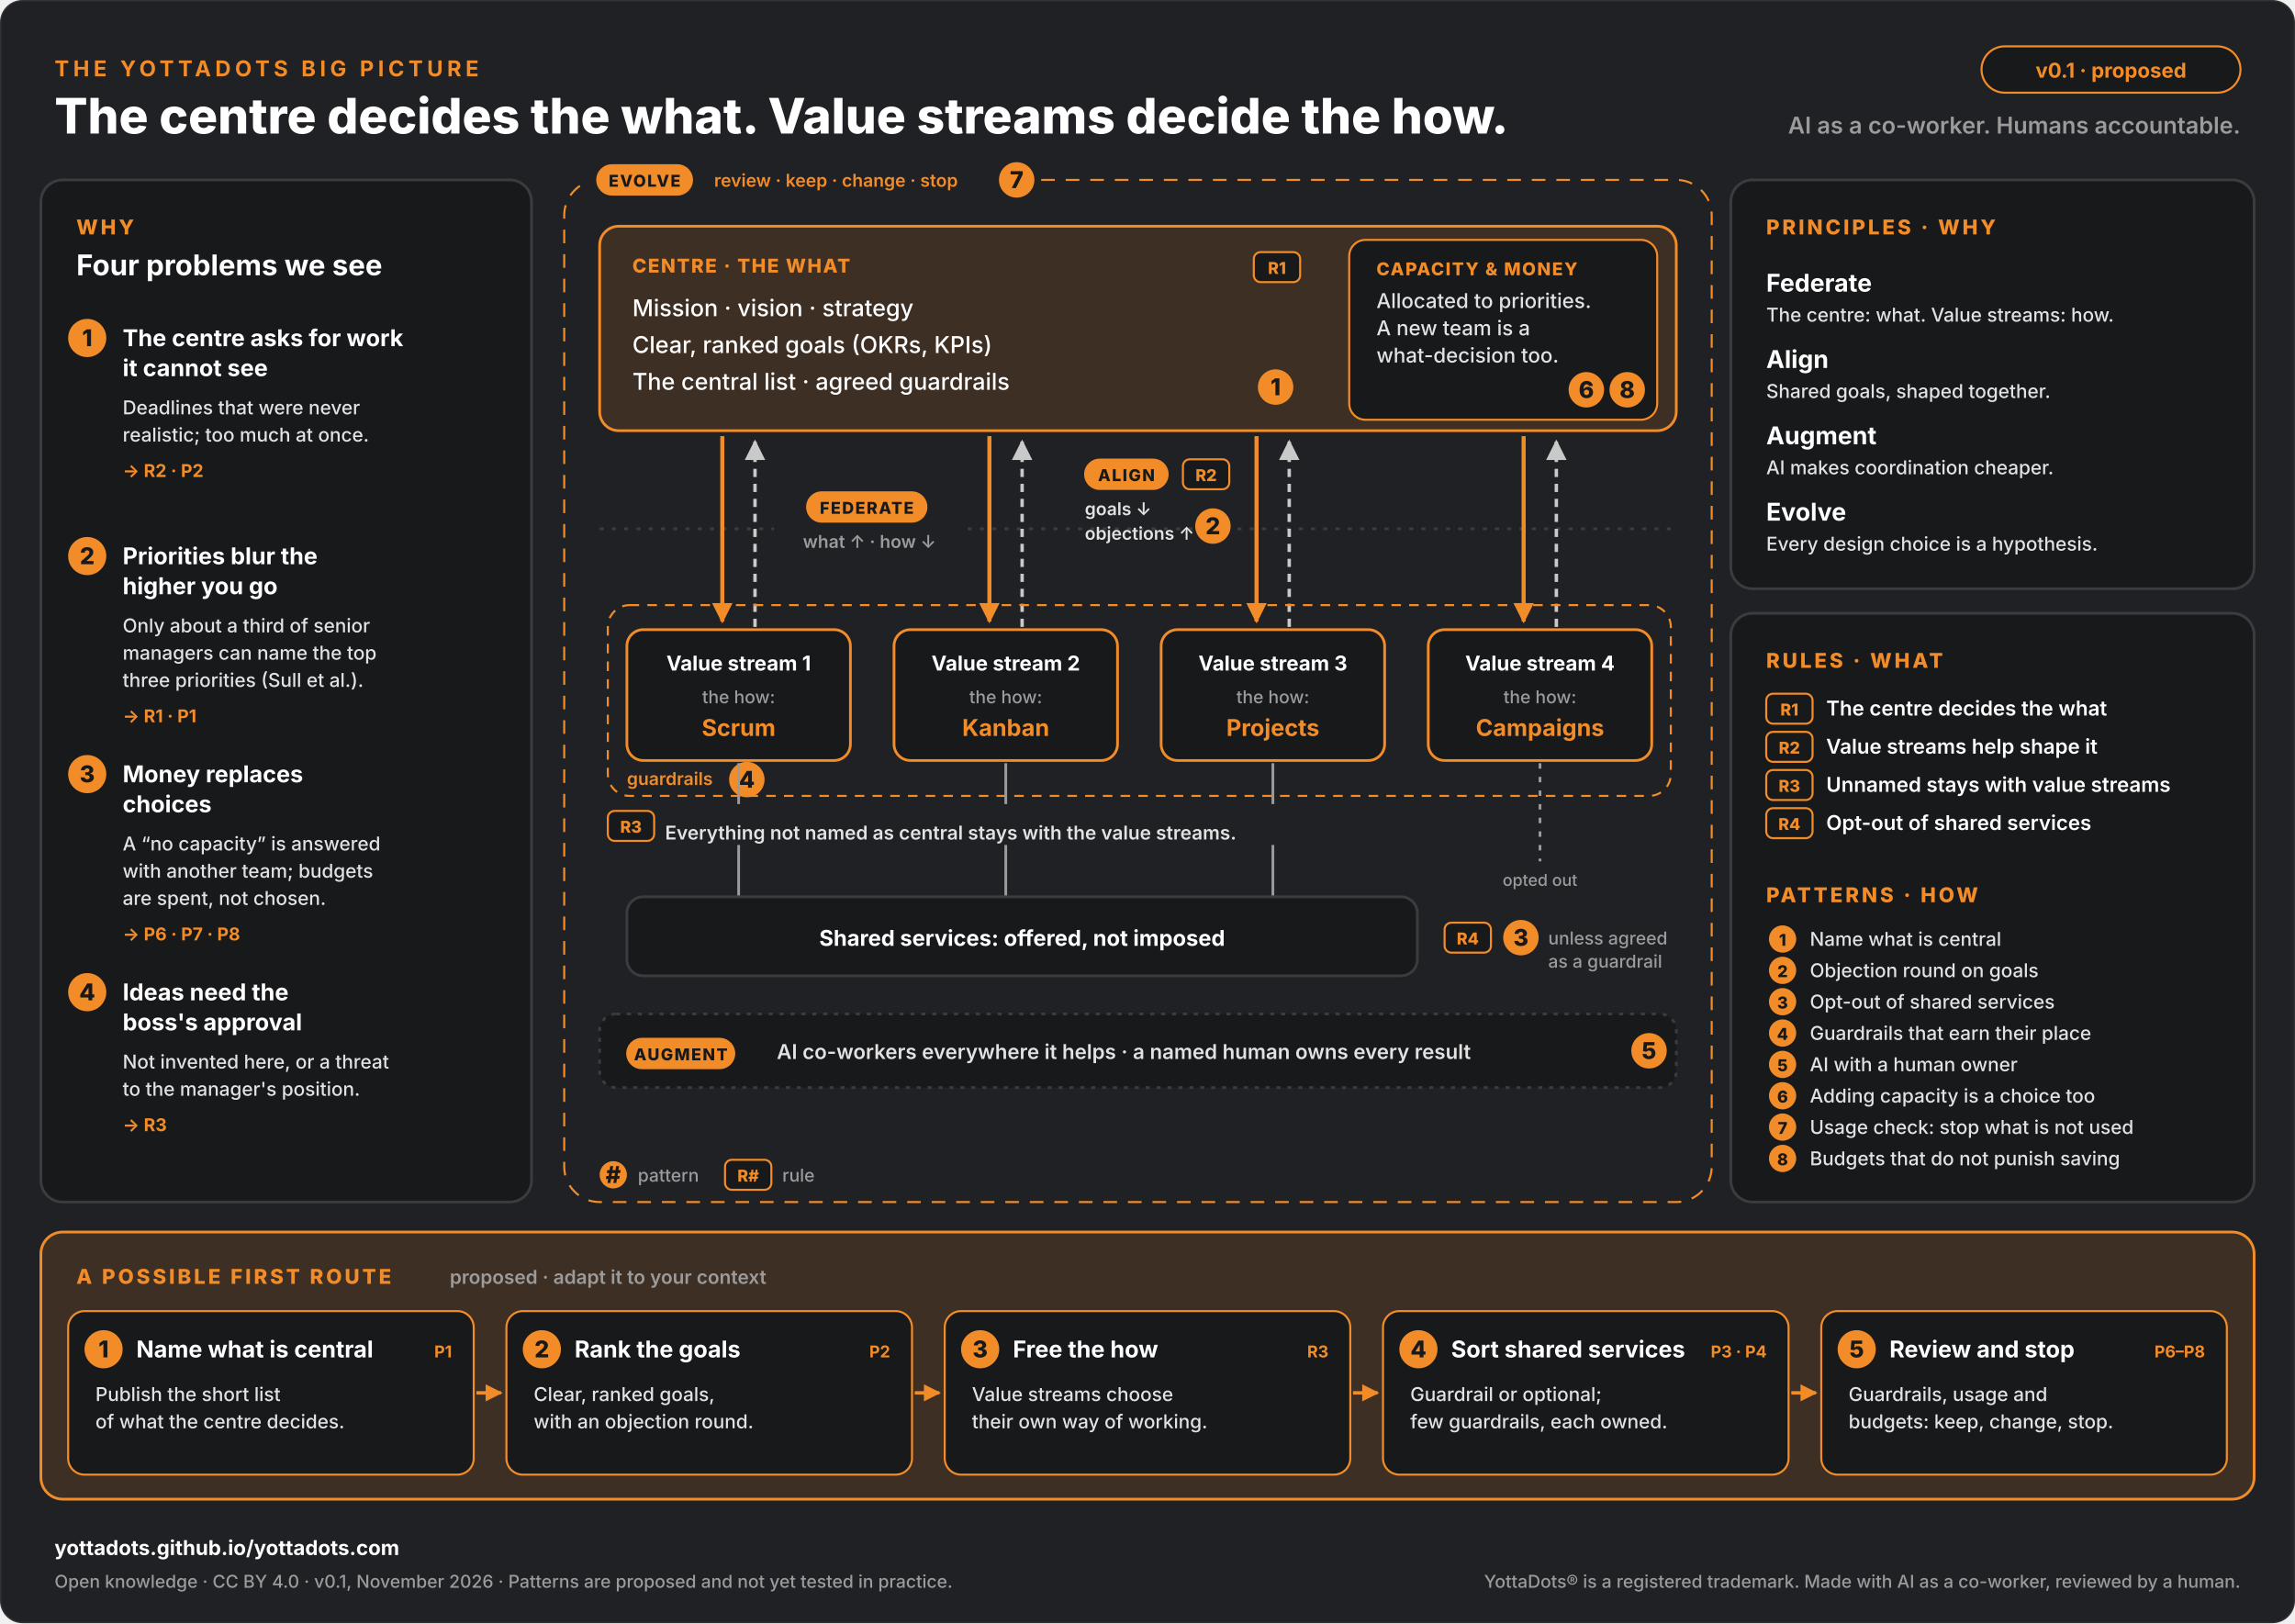
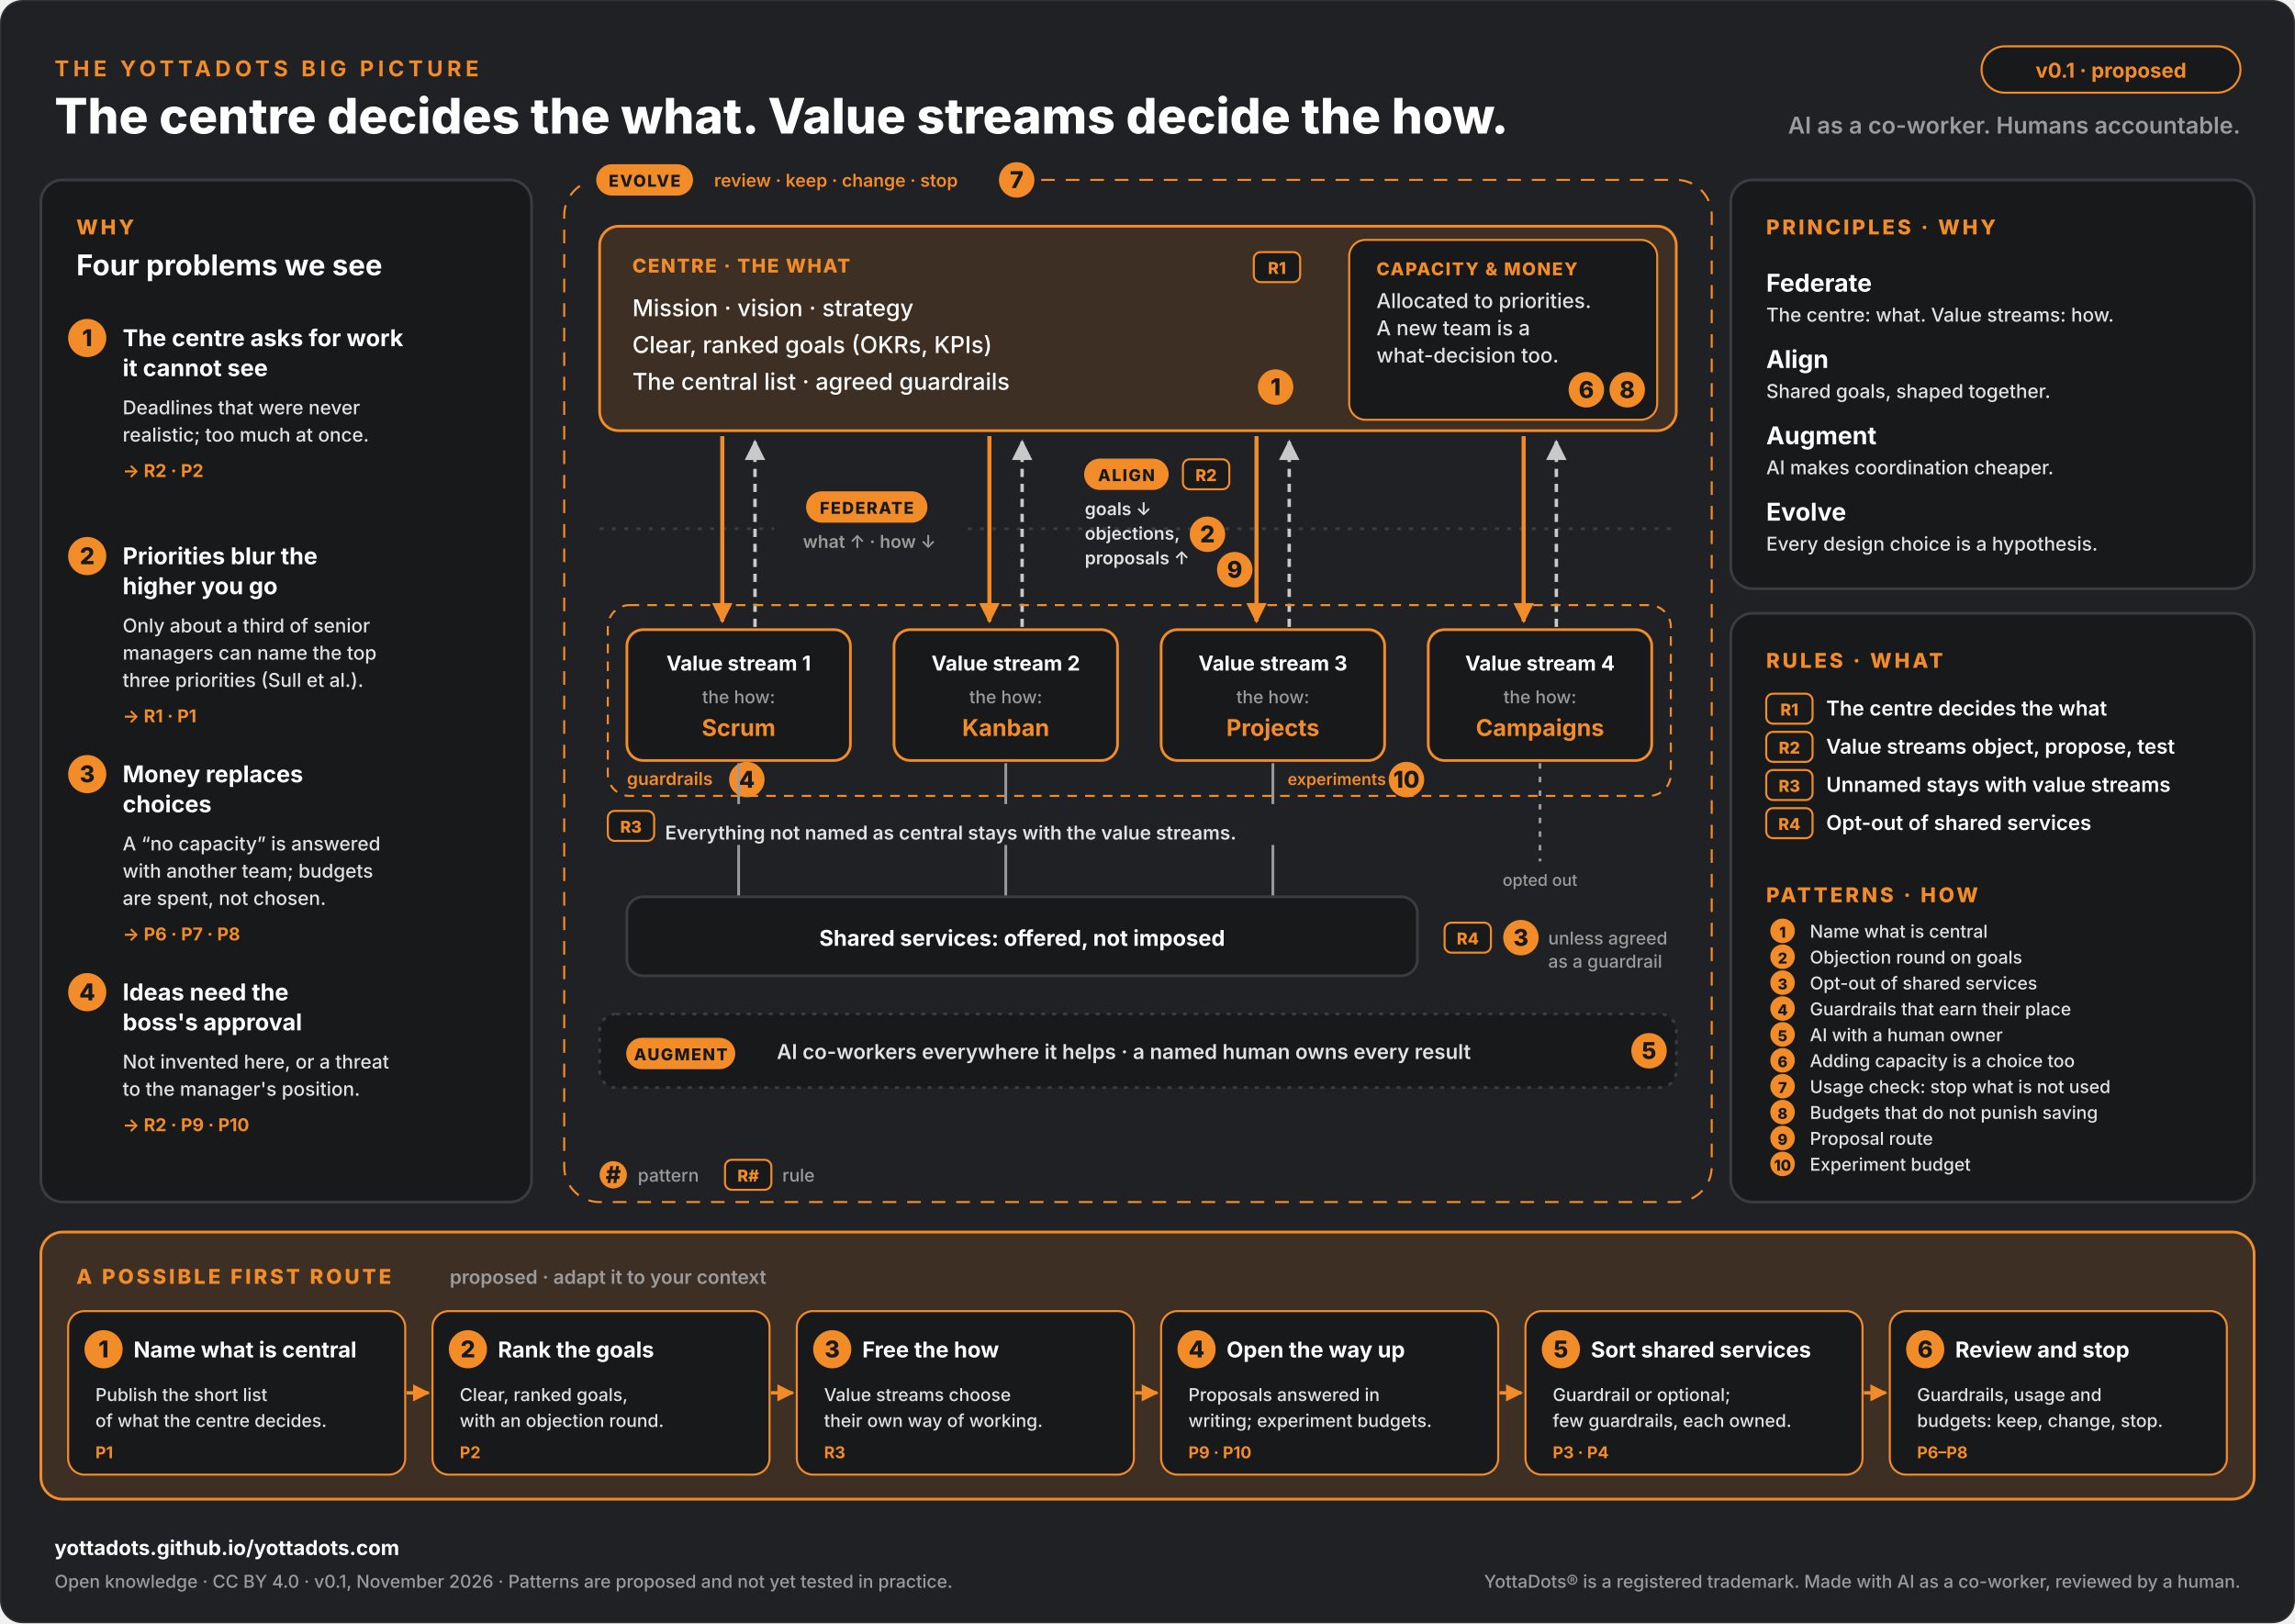
<svg xmlns="http://www.w3.org/2000/svg" viewBox="0 0 1684 1191" width="1684" height="1191" role="img" aria-labelledby="t d" font-family="Inter, ui-sans-serif, system-ui, -apple-system, 'Segoe UI', sans-serif">
  <defs>
    <marker id="arr" viewBox="0 0 10 10" refX="9" refY="5" markerWidth="6" markerHeight="6" orient="auto">
      <path d="M0,0 L10,5 L0,10 z" fill="#c9c9c9" />
    </marker>
    <marker id="arrO" viewBox="0 0 10 10" refX="9" refY="5" markerWidth="5" markerHeight="5" orient="auto">
      <path d="M0,0 L10,5 L0,10 z" fill="#f28c28" />
    </marker>
  </defs>
  <rect x="0.5" y="0.5" width="1683" height="1190" rx="16" fill="#202124" stroke="#303236" />
  <text x="40" y="56" font-size="16" fill="#f28c28" font-weight="700" text-anchor="start" letter-spacing="3">THE YOTTADOTS BIG PICTURE</text>
  <text x="40" y="98" font-size="36" fill="#ffffff" font-weight="800" text-anchor="start">The centre decides the what. Value streams decide the how.</text>
  <rect x="1454" y="34" width="190" height="34" rx="17" fill="#18191b" stroke="#f28c28" stroke-width="1.5" />
  <text x="1549" y="57" font-size="15" fill="#f28c28" font-weight="700" text-anchor="middle">v0.1 · proposed</text>
  <text x="1644" y="98" font-size="17" fill="#9b9b9b" font-weight="600" text-anchor="end">AI as a co-worker. Humans accountable.</text>
  <rect x="30" y="132" width="360" height="750" rx="16" fill="#18191b" stroke="#3a3c40" stroke-width="2" />
  <text x="56" y="172" font-size="15" fill="#f28c28" font-weight="800" text-anchor="start" letter-spacing="2">WHY</text>
  <text x="56" y="202" font-size="21" fill="#ffffff" font-weight="700" text-anchor="start">Four problems we see</text>
  <circle cx="64" cy="248" r="14" fill="#f28c28" />
  <text x="64" y="254" font-size="17" fill="#18191b" font-weight="800" text-anchor="middle">1</text>
  <text x="90" y="254" font-size="17" fill="#ffffff" font-weight="700" text-anchor="start">The centre asks for work</text>
  <text x="90" y="276" font-size="17" fill="#ffffff" font-weight="700" text-anchor="start">it cannot see</text>
  <text x="90" y="304" font-size="14" fill="#e2e2e2" font-weight="500" text-anchor="start">Deadlines that were never</text>
  <text x="90" y="324" font-size="14" fill="#e2e2e2" font-weight="500" text-anchor="start">realistic; too much at once.</text>
  <text x="90" y="350" font-size="13" fill="#f28c28" font-weight="700" text-anchor="start">→ R2 · P2</text>
  <circle cx="64" cy="408" r="14" fill="#f28c28" />
  <text x="64" y="414" font-size="17" fill="#18191b" font-weight="800" text-anchor="middle">2</text>
  <text x="90" y="414" font-size="17" fill="#ffffff" font-weight="700" text-anchor="start">Priorities blur the</text>
  <text x="90" y="436" font-size="17" fill="#ffffff" font-weight="700" text-anchor="start">higher you go</text>
  <text x="90" y="464" font-size="14" fill="#e2e2e2" font-weight="500" text-anchor="start">Only about a third of senior</text>
  <text x="90" y="484" font-size="14" fill="#e2e2e2" font-weight="500" text-anchor="start">managers can name the top</text>
  <text x="90" y="504" font-size="14" fill="#e2e2e2" font-weight="500" text-anchor="start">three priorities (Sull et al.).</text>
  <text x="90" y="530" font-size="13" fill="#f28c28" font-weight="700" text-anchor="start">→ R1 · P1</text>
  <circle cx="64" cy="568" r="14" fill="#f28c28" />
  <text x="64" y="574" font-size="17" fill="#18191b" font-weight="800" text-anchor="middle">3</text>
  <text x="90" y="574" font-size="17" fill="#ffffff" font-weight="700" text-anchor="start">Money replaces</text>
  <text x="90" y="596" font-size="17" fill="#ffffff" font-weight="700" text-anchor="start">choices</text>
  <text x="90" y="624" font-size="14" fill="#e2e2e2" font-weight="500" text-anchor="start">A “no capacity” is answered</text>
  <text x="90" y="644" font-size="14" fill="#e2e2e2" font-weight="500" text-anchor="start">with another team; budgets</text>
  <text x="90" y="664" font-size="14" fill="#e2e2e2" font-weight="500" text-anchor="start">are spent, not chosen.</text>
  <text x="90" y="690" font-size="13" fill="#f28c28" font-weight="700" text-anchor="start">→ P6 · P7 · P8</text>
  <circle cx="64" cy="728" r="14" fill="#f28c28" />
  <text x="64" y="734" font-size="17" fill="#18191b" font-weight="800" text-anchor="middle">4</text>
  <text x="90" y="734" font-size="17" fill="#ffffff" font-weight="700" text-anchor="start">Ideas need the</text>
  <text x="90" y="756" font-size="17" fill="#ffffff" font-weight="700" text-anchor="start">boss's approval</text>
  <text x="90" y="784" font-size="14" fill="#e2e2e2" font-weight="500" text-anchor="start">Not invented here, or a threat</text>
  <text x="90" y="804" font-size="14" fill="#e2e2e2" font-weight="500" text-anchor="start">to the manager's position.</text>
-   <text x="90" y="830" font-size="13" fill="#f28c28" font-weight="700" text-anchor="start">→ R3</text>
+   <text x="90" y="830" font-size="13" fill="#f28c28" font-weight="700" text-anchor="start">→ R2 · P9 · P10</text>
  <rect x="414" y="132" width="842" height="750" rx="26" fill="none" stroke="#f28c28" stroke-width="1.5" stroke-dasharray="10 8" />
  <rect x="432" y="118" width="330" height="28" rx="6" fill="#202124" stroke="#202124" stroke-width="0" />
  <rect x="438" y="121" width="70" height="22" rx="11" fill="#f28c28" stroke="#f28c28" stroke-width="1" />
  <text x="473.0" y="137" font-size="12" fill="#18191b" font-weight="800" text-anchor="middle" letter-spacing="1">EVOLVE</text>
  <text x="524" y="137" font-size="13" fill="#f28c28" font-weight="600" text-anchor="start">review · keep · change · stop</text>
  <circle cx="746" cy="132" r="13" fill="#f28c28" />
  <text x="746" y="138" font-size="17" fill="#18191b" font-weight="800" text-anchor="middle">7</text>
  <rect x="440" y="166" width="790" height="150" rx="14" fill="rgba(242,140,40,0.14)" stroke="#f28c28" stroke-width="2" />
  <text x="464" y="200" font-size="14" fill="#f28c28" font-weight="800" text-anchor="start" letter-spacing="1">CENTRE · THE WHAT</text>
  <text x="464" y="232" font-size="17" fill="#ffffff" font-weight="500" text-anchor="start">Mission · vision · strategy</text>
  <text x="464" y="259" font-size="17" fill="#ffffff" font-weight="500" text-anchor="start">Clear, ranked goals (OKRs, KPIs)</text>
  <text x="464" y="286" font-size="17" fill="#ffffff" font-weight="500" text-anchor="start">The central list · agreed guardrails</text>
  <rect x="920" y="185" width="34" height="22" rx="5" fill="#18191b" stroke="#f28c28" stroke-width="1.5" />
  <text x="937" y="201" font-size="12" fill="#f28c28" font-weight="800" text-anchor="middle">R1</text>
  <circle cx="936" cy="284" r="13" fill="#f28c28" />
  <text x="936" y="290" font-size="17" fill="#18191b" font-weight="800" text-anchor="middle">1</text>
  <rect x="990" y="176" width="226" height="132" rx="12" fill="#18191b" stroke="#f28c28" stroke-width="1.5" />
  <text x="1010" y="202" font-size="13" fill="#f28c28" font-weight="800" text-anchor="start" letter-spacing="1">CAPACITY &amp; MONEY</text>
  <text x="1010" y="226" font-size="15" fill="#e2e2e2" font-weight="500" text-anchor="start">Allocated to priorities.</text>
  <text x="1010" y="246" font-size="15" fill="#e2e2e2" font-weight="500" text-anchor="start">A new team is a</text>
  <text x="1010" y="266" font-size="15" fill="#e2e2e2" font-weight="500" text-anchor="start">what-decision too.</text>
  <circle cx="1164" cy="286" r="13" fill="#f28c28" />
  <text x="1164" y="292" font-size="17" fill="#18191b" font-weight="800" text-anchor="middle">6</text>
  <circle cx="1194" cy="286" r="13" fill="#f28c28" />
  <text x="1194" y="292" font-size="17" fill="#18191b" font-weight="800" text-anchor="middle">8</text>
  <line x1="440" y1="388" x2="1230" y2="388" stroke="#3a3c40" stroke-width="2" stroke-dasharray="3 6" />
  <rect x="568" y="358" width="140" height="64" rx="6" fill="#202124" stroke="#202124" stroke-width="0" />
  <rect x="592" y="361" width="88" height="22" rx="11" fill="#f28c28" stroke="#f28c28" stroke-width="1" />
  <text x="636.0" y="377" font-size="12" fill="#18191b" font-weight="800" text-anchor="middle" letter-spacing="1">FEDERATE</text>
  <text x="638" y="402" font-size="13" fill="#9b9b9b" font-weight="600" text-anchor="middle">what ↑ · how ↓</text>
  <line x1="530" y1="320" x2="530" y2="456" stroke="#f28c28" stroke-width="3" marker-end="url(#arrO)" />
  <line x1="554" y1="460" x2="554" y2="324" stroke="#c9c9c9" stroke-width="2.5" marker-end="url(#arr)" stroke-dasharray="6 5" />
  <line x1="726" y1="320" x2="726" y2="456" stroke="#f28c28" stroke-width="3" marker-end="url(#arrO)" />
  <line x1="750" y1="460" x2="750" y2="324" stroke="#c9c9c9" stroke-width="2.5" marker-end="url(#arr)" stroke-dasharray="6 5" />
  <line x1="922" y1="320" x2="922" y2="456" stroke="#f28c28" stroke-width="3" marker-end="url(#arrO)" />
  <line x1="946" y1="460" x2="946" y2="324" stroke="#c9c9c9" stroke-width="2.5" marker-end="url(#arr)" stroke-dasharray="6 5" />
  <line x1="1118" y1="320" x2="1118" y2="456" stroke="#f28c28" stroke-width="3" marker-end="url(#arrO)" />
  <line x1="1142" y1="460" x2="1142" y2="324" stroke="#c9c9c9" stroke-width="2.5" marker-end="url(#arr)" stroke-dasharray="6 5" />
  <rect x="796" y="337" width="61" height="22" rx="11" fill="#f28c28" stroke="#f28c28" stroke-width="1" />
  <text x="826.5" y="353" font-size="12" fill="#18191b" font-weight="800" text-anchor="middle" letter-spacing="1">ALIGN</text>
  <text x="796" y="378" font-size="13" fill="#e2e2e2" font-weight="600" text-anchor="start">goals ↓</text>
-   <text x="796" y="396" font-size="13" fill="#e2e2e2" font-weight="600" text-anchor="start">objections ↑</text>
+   <text x="796" y="396" font-size="13" fill="#e2e2e2" font-weight="600" text-anchor="start">objections,</text>
+   <text x="796" y="414" font-size="13" fill="#e2e2e2" font-weight="600" text-anchor="start">proposals ↑</text>
  <rect x="868" y="337" width="34" height="22" rx="5" fill="#18191b" stroke="#f28c28" stroke-width="1.5" />
  <text x="885" y="353" font-size="12" fill="#f28c28" font-weight="800" text-anchor="middle">R2</text>
-   <circle cx="890" cy="386" r="13" fill="#f28c28" />
-   <text x="890" y="392" font-size="17" fill="#18191b" font-weight="800" text-anchor="middle">2</text>
+   <circle cx="886" cy="392" r="13" fill="#f28c28" />
+   <text x="886" y="398" font-size="17" fill="#18191b" font-weight="800" text-anchor="middle">2</text>
+   <circle cx="906" cy="418" r="13" fill="#f28c28" />
+   <text x="906" y="424" font-size="17" fill="#18191b" font-weight="800" text-anchor="middle">9</text>
  <rect x="446" y="444" width="780" height="140" rx="16" fill="none" stroke="#f28c28" stroke-width="1.5" stroke-dasharray="7 6" />
  <text x="460" y="576" font-size="13" fill="#f28c28" font-weight="600" text-anchor="start">guardrails</text>
  <circle cx="548" cy="572" r="13" fill="#f28c28" />
  <text x="548" y="578" font-size="17" fill="#18191b" font-weight="800" text-anchor="middle">4</text>
  <rect x="460" y="462" width="164" height="96" rx="12" fill="#18191b" stroke="#f28c28" stroke-width="2" />
  <text x="542" y="492" font-size="15" fill="#ffffff" font-weight="700" text-anchor="middle">Value stream 1</text>
  <text x="542" y="516" font-size="13" fill="#9b9b9b" font-weight="500" text-anchor="middle">the how:</text>
  <text x="542" y="540" font-size="17" fill="#f28c28" font-weight="700" text-anchor="middle">Scrum</text>
  <rect x="656" y="462" width="164" height="96" rx="12" fill="#18191b" stroke="#f28c28" stroke-width="2" />
  <text x="738" y="492" font-size="15" fill="#ffffff" font-weight="700" text-anchor="middle">Value stream 2</text>
  <text x="738" y="516" font-size="13" fill="#9b9b9b" font-weight="500" text-anchor="middle">the how:</text>
  <text x="738" y="540" font-size="17" fill="#f28c28" font-weight="700" text-anchor="middle">Kanban</text>
  <rect x="852" y="462" width="164" height="96" rx="12" fill="#18191b" stroke="#f28c28" stroke-width="2" />
  <text x="934" y="492" font-size="15" fill="#ffffff" font-weight="700" text-anchor="middle">Value stream 3</text>
  <text x="934" y="516" font-size="13" fill="#9b9b9b" font-weight="500" text-anchor="middle">the how:</text>
  <text x="934" y="540" font-size="17" fill="#f28c28" font-weight="700" text-anchor="middle">Projects</text>
  <rect x="1048" y="462" width="164" height="96" rx="12" fill="#18191b" stroke="#f28c28" stroke-width="2" />
  <text x="1130" y="492" font-size="15" fill="#ffffff" font-weight="700" text-anchor="middle">Value stream 4</text>
  <text x="1130" y="516" font-size="13" fill="#9b9b9b" font-weight="500" text-anchor="middle">the how:</text>
  <text x="1130" y="540" font-size="17" fill="#f28c28" font-weight="700" text-anchor="middle">Campaigns</text>
  <line x1="542" y1="560" x2="542" y2="658" stroke="#9b9b9b" stroke-width="2" />
  <line x1="738" y1="560" x2="738" y2="658" stroke="#9b9b9b" stroke-width="2" />
  <line x1="934" y1="560" x2="934" y2="658" stroke="#9b9b9b" stroke-width="2" />
  <line x1="1130" y1="560" x2="1130" y2="632" stroke="#9b9b9b" stroke-width="2" stroke-dasharray="4 6" />
  <text x="1130" y="650" font-size="12" fill="#9b9b9b" font-weight="500" text-anchor="middle">opted out</text>
  <rect x="442" y="590" width="520" height="30" rx="6" fill="#202124" stroke="#202124" stroke-width="0" />
+   <circle cx="1032" cy="572" r="13" fill="#f28c28" />
+   <text x="1032" y="578" font-size="17" fill="#18191b" font-weight="800" text-anchor="middle">10</text>
+   <text x="1017" y="576" font-size="12" fill="#f28c28" font-weight="600" text-anchor="end">experiments</text>
  <rect x="446" y="595" width="34" height="22" rx="5" fill="#18191b" stroke="#f28c28" stroke-width="1.5" />
  <text x="463" y="611" font-size="12" fill="#f28c28" font-weight="800" text-anchor="middle">R3</text>
  <text x="488" y="616" font-size="14" fill="#e2e2e2" font-weight="600" text-anchor="start">Everything not named as central stays with the value streams.</text>
  <rect x="460" y="658" width="580" height="58" rx="12" fill="#18191b" stroke="#3a3c40" stroke-width="2" />
  <text x="750" y="694" font-size="16" fill="#ffffff" font-weight="700" text-anchor="middle">Shared services: offered, not imposed</text>
  <rect x="1060" y="677" width="34" height="22" rx="5" fill="#18191b" stroke="#f28c28" stroke-width="1.5" />
  <text x="1077" y="693" font-size="12" fill="#f28c28" font-weight="800" text-anchor="middle">R4</text>
  <circle cx="1116" cy="688" r="13" fill="#f28c28" />
  <text x="1116" y="694" font-size="17" fill="#18191b" font-weight="800" text-anchor="middle">3</text>
  <text x="1136" y="693" font-size="13" fill="#9b9b9b" font-weight="500" text-anchor="start">unless agreed</text>
  <text x="1136" y="710" font-size="13" fill="#9b9b9b" font-weight="500" text-anchor="start">as a guardrail</text>
  <rect x="440" y="744" width="790" height="54" rx="12" fill="#18191b" stroke="#3a3c40" stroke-width="2" stroke-dasharray="3 5" />
  <rect x="460" y="762" width="79" height="22" rx="11" fill="#f28c28" stroke="#f28c28" stroke-width="1" />
  <text x="499.5" y="778" font-size="12" fill="#18191b" font-weight="800" text-anchor="middle" letter-spacing="1">AUGMENT</text>
  <text x="570" y="777" font-size="15" fill="#e2e2e2" font-weight="600" text-anchor="start">AI co-workers everywhere it helps · a named human owns every result</text>
  <circle cx="1210" cy="771" r="13" fill="#f28c28" />
  <text x="1210" y="777" font-size="17" fill="#18191b" font-weight="800" text-anchor="middle">5</text>
  <circle cx="450" cy="862" r="10" fill="#f28c28" />
  <text x="450" y="868" font-size="17" fill="#18191b" font-weight="800" text-anchor="middle">#</text>
  <text x="468" y="867" font-size="13" fill="#9b9b9b" font-weight="500" text-anchor="start">pattern</text>
  <rect x="532" y="851" width="34" height="22" rx="5" fill="#18191b" stroke="#f28c28" stroke-width="1.5" />
  <text x="549" y="867" font-size="12" fill="#f28c28" font-weight="800" text-anchor="middle">R#</text>
  <text x="574" y="867" font-size="13" fill="#9b9b9b" font-weight="500" text-anchor="start">rule</text>
  <rect x="1270" y="132" width="384" height="300" rx="16" fill="#18191b" stroke="#3a3c40" stroke-width="2" />
  <text x="1296" y="172" font-size="15" fill="#f28c28" font-weight="800" text-anchor="start" letter-spacing="2">PRINCIPLES · WHY</text>
  <text x="1296" y="214" font-size="18" fill="#ffffff" font-weight="700" text-anchor="start">Federate</text>
  <text x="1296" y="236" font-size="14" fill="#e2e2e2" font-weight="500" text-anchor="start">The centre: what. Value streams: how.</text>
  <text x="1296" y="270" font-size="18" fill="#ffffff" font-weight="700" text-anchor="start">Align</text>
  <text x="1296" y="292" font-size="14" fill="#e2e2e2" font-weight="500" text-anchor="start">Shared goals, shaped together.</text>
  <text x="1296" y="326" font-size="18" fill="#ffffff" font-weight="700" text-anchor="start">Augment</text>
  <text x="1296" y="348" font-size="14" fill="#e2e2e2" font-weight="500" text-anchor="start">AI makes coordination cheaper.</text>
  <text x="1296" y="382" font-size="18" fill="#ffffff" font-weight="700" text-anchor="start">Evolve</text>
  <text x="1296" y="404" font-size="14" fill="#e2e2e2" font-weight="500" text-anchor="start">Every design choice is a hypothesis.</text>
  <rect x="1270" y="450" width="384" height="432" rx="16" fill="#18191b" stroke="#3a3c40" stroke-width="2" />
  <text x="1296" y="490" font-size="15" fill="#f28c28" font-weight="800" text-anchor="start" letter-spacing="2">RULES · WHAT</text>
  <rect x="1296" y="509" width="34" height="22" rx="5" fill="#18191b" stroke="#f28c28" stroke-width="1.5" />
  <text x="1313" y="525" font-size="12" fill="#f28c28" font-weight="800" text-anchor="middle">R1</text>
  <text x="1340" y="525" font-size="15" fill="#ffffff" font-weight="600" text-anchor="start">The centre decides the what</text>
  <rect x="1296" y="537" width="34" height="22" rx="5" fill="#18191b" stroke="#f28c28" stroke-width="1.5" />
  <text x="1313" y="553" font-size="12" fill="#f28c28" font-weight="800" text-anchor="middle">R2</text>
-   <text x="1340" y="553" font-size="15" fill="#ffffff" font-weight="600" text-anchor="start">Value streams help shape it</text>
+   <text x="1340" y="553" font-size="15" fill="#ffffff" font-weight="600" text-anchor="start">Value streams object, propose, test</text>
  <rect x="1296" y="565" width="34" height="22" rx="5" fill="#18191b" stroke="#f28c28" stroke-width="1.5" />
  <text x="1313" y="581" font-size="12" fill="#f28c28" font-weight="800" text-anchor="middle">R3</text>
  <text x="1340" y="581" font-size="15" fill="#ffffff" font-weight="600" text-anchor="start">Unnamed stays with value streams</text>
  <rect x="1296" y="593" width="34" height="22" rx="5" fill="#18191b" stroke="#f28c28" stroke-width="1.5" />
  <text x="1313" y="609" font-size="12" fill="#f28c28" font-weight="800" text-anchor="middle">R4</text>
  <text x="1340" y="609" font-size="15" fill="#ffffff" font-weight="600" text-anchor="start">Opt-out of shared services</text>
  <text x="1296" y="662" font-size="15" fill="#f28c28" font-weight="800" text-anchor="start" letter-spacing="2">PATTERNS · HOW</text>
-   <circle cx="1308" cy="689" r="10" fill="#f28c28" />
-   <text x="1308" y="694" font-size="12" fill="#18191b" font-weight="800" text-anchor="middle">1</text>
-   <text x="1328" y="694" font-size="14" fill="#e2e2e2" font-weight="500" text-anchor="start">Name what is central</text>
-   <circle cx="1308" cy="712" r="10" fill="#f28c28" />
-   <text x="1308" y="717" font-size="12" fill="#18191b" font-weight="800" text-anchor="middle">2</text>
-   <text x="1328" y="717" font-size="14" fill="#e2e2e2" font-weight="500" text-anchor="start">Objection round on goals</text>
-   <circle cx="1308" cy="735" r="10" fill="#f28c28" />
-   <text x="1308" y="740" font-size="12" fill="#18191b" font-weight="800" text-anchor="middle">3</text>
-   <text x="1328" y="740" font-size="14" fill="#e2e2e2" font-weight="500" text-anchor="start">Opt-out of shared services</text>
-   <circle cx="1308" cy="758" r="10" fill="#f28c28" />
-   <text x="1308" y="763" font-size="12" fill="#18191b" font-weight="800" text-anchor="middle">4</text>
-   <text x="1328" y="763" font-size="14" fill="#e2e2e2" font-weight="500" text-anchor="start">Guardrails that earn their place</text>
-   <circle cx="1308" cy="781" r="10" fill="#f28c28" />
-   <text x="1308" y="786" font-size="12" fill="#18191b" font-weight="800" text-anchor="middle">5</text>
-   <text x="1328" y="786" font-size="14" fill="#e2e2e2" font-weight="500" text-anchor="start">AI with a human owner</text>
-   <circle cx="1308" cy="804" r="10" fill="#f28c28" />
-   <text x="1308" y="809" font-size="12" fill="#18191b" font-weight="800" text-anchor="middle">6</text>
-   <text x="1328" y="809" font-size="14" fill="#e2e2e2" font-weight="500" text-anchor="start">Adding capacity is a choice too</text>
-   <circle cx="1308" cy="827" r="10" fill="#f28c28" />
-   <text x="1308" y="832" font-size="12" fill="#18191b" font-weight="800" text-anchor="middle">7</text>
-   <text x="1328" y="832" font-size="14" fill="#e2e2e2" font-weight="500" text-anchor="start">Usage check: stop what is not used</text>
-   <circle cx="1308" cy="850" r="10" fill="#f28c28" />
-   <text x="1308" y="855" font-size="12" fill="#18191b" font-weight="800" text-anchor="middle">8</text>
-   <text x="1328" y="855" font-size="14" fill="#e2e2e2" font-weight="500" text-anchor="start">Budgets that do not punish saving</text>
+   <circle cx="1308" cy="683" r="9" fill="#f28c28" />
+   <text x="1308" y="688" font-size="11" fill="#18191b" font-weight="800" text-anchor="middle">1</text>
+   <text x="1328" y="688" font-size="13" fill="#e2e2e2" font-weight="500" text-anchor="start">Name what is central</text>
+   <circle cx="1308" cy="702" r="9" fill="#f28c28" />
+   <text x="1308" y="707" font-size="11" fill="#18191b" font-weight="800" text-anchor="middle">2</text>
+   <text x="1328" y="707" font-size="13" fill="#e2e2e2" font-weight="500" text-anchor="start">Objection round on goals</text>
+   <circle cx="1308" cy="721" r="9" fill="#f28c28" />
+   <text x="1308" y="726" font-size="11" fill="#18191b" font-weight="800" text-anchor="middle">3</text>
+   <text x="1328" y="726" font-size="13" fill="#e2e2e2" font-weight="500" text-anchor="start">Opt-out of shared services</text>
+   <circle cx="1308" cy="740" r="9" fill="#f28c28" />
+   <text x="1308" y="745" font-size="11" fill="#18191b" font-weight="800" text-anchor="middle">4</text>
+   <text x="1328" y="745" font-size="13" fill="#e2e2e2" font-weight="500" text-anchor="start">Guardrails that earn their place</text>
+   <circle cx="1308" cy="759" r="9" fill="#f28c28" />
+   <text x="1308" y="764" font-size="11" fill="#18191b" font-weight="800" text-anchor="middle">5</text>
+   <text x="1328" y="764" font-size="13" fill="#e2e2e2" font-weight="500" text-anchor="start">AI with a human owner</text>
+   <circle cx="1308" cy="778" r="9" fill="#f28c28" />
+   <text x="1308" y="783" font-size="11" fill="#18191b" font-weight="800" text-anchor="middle">6</text>
+   <text x="1328" y="783" font-size="13" fill="#e2e2e2" font-weight="500" text-anchor="start">Adding capacity is a choice too</text>
+   <circle cx="1308" cy="797" r="9" fill="#f28c28" />
+   <text x="1308" y="802" font-size="11" fill="#18191b" font-weight="800" text-anchor="middle">7</text>
+   <text x="1328" y="802" font-size="13" fill="#e2e2e2" font-weight="500" text-anchor="start">Usage check: stop what is not used</text>
+   <circle cx="1308" cy="816" r="9" fill="#f28c28" />
+   <text x="1308" y="821" font-size="11" fill="#18191b" font-weight="800" text-anchor="middle">8</text>
+   <text x="1328" y="821" font-size="13" fill="#e2e2e2" font-weight="500" text-anchor="start">Budgets that do not punish saving</text>
+   <circle cx="1308" cy="835" r="9" fill="#f28c28" />
+   <text x="1308" y="840" font-size="11" fill="#18191b" font-weight="800" text-anchor="middle">9</text>
+   <text x="1328" y="840" font-size="13" fill="#e2e2e2" font-weight="500" text-anchor="start">Proposal route</text>
+   <circle cx="1308" cy="854" r="9" fill="#f28c28" />
+   <text x="1308" y="859" font-size="11" fill="#18191b" font-weight="800" text-anchor="middle">10</text>
+   <text x="1328" y="859" font-size="13" fill="#e2e2e2" font-weight="500" text-anchor="start">Experiment budget</text>
  <rect x="30" y="904" width="1624" height="196" rx="16" fill="rgba(242,140,40,0.14)" stroke="#f28c28" stroke-width="2" />
  <text x="56" y="942" font-size="15" fill="#f28c28" font-weight="800" text-anchor="start" letter-spacing="2">A POSSIBLE FIRST ROUTE</text>
  <text x="330" y="942" font-size="14" fill="#9b9b9b" font-weight="600" text-anchor="start">proposed · adapt it to your context</text>
-   <rect x="50.0" y="962" width="297.6" height="120" rx="12" fill="#18191b" stroke="#f28c28" stroke-width="1.5" />
+   <rect x="50.0" y="962" width="247.333" height="120" rx="12" fill="#18191b" stroke="#f28c28" stroke-width="1.5" />
  <circle cx="76.0" cy="990" r="14" fill="#f28c28" />
  <text x="76.0" y="996" font-size="17" fill="#18191b" font-weight="800" text-anchor="middle">1</text>
-   <text x="100.0" y="996" font-size="17" fill="#ffffff" font-weight="700" text-anchor="start">Name what is central</text>
-   <text x="70.0" y="1028" font-size="14" fill="#e2e2e2" font-weight="500" text-anchor="start">Publish the short list</text>
-   <text x="70.0" y="1048" font-size="14" fill="#e2e2e2" font-weight="500" text-anchor="start">of what the centre decides.</text>
-   <text x="331.6" y="996" font-size="12" fill="#f28c28" font-weight="700" text-anchor="end">P1</text>
-   <line x1="349.6" y1="1022" x2="367.6" y2="1022" stroke="#f28c28" stroke-width="2.5" marker-end="url(#arrO)" />
-   <rect x="371.6" y="962" width="297.6" height="120" rx="12" fill="#18191b" stroke="#f28c28" stroke-width="1.5" />
-   <circle cx="397.6" cy="990" r="14" fill="#f28c28" />
-   <text x="397.6" y="996" font-size="17" fill="#18191b" font-weight="800" text-anchor="middle">2</text>
-   <text x="421.6" y="996" font-size="17" fill="#ffffff" font-weight="700" text-anchor="start">Rank the goals</text>
-   <text x="391.6" y="1028" font-size="14" fill="#e2e2e2" font-weight="500" text-anchor="start">Clear, ranked goals,</text>
-   <text x="391.6" y="1048" font-size="14" fill="#e2e2e2" font-weight="500" text-anchor="start">with an objection round.</text>
-   <text x="653.2" y="996" font-size="12" fill="#f28c28" font-weight="700" text-anchor="end">P2</text>
-   <line x1="671.2" y1="1022" x2="689.2" y2="1022" stroke="#f28c28" stroke-width="2.5" marker-end="url(#arrO)" />
-   <rect x="693.2" y="962" width="297.6" height="120" rx="12" fill="#18191b" stroke="#f28c28" stroke-width="1.5" />
-   <circle cx="719.2" cy="990" r="14" fill="#f28c28" />
-   <text x="719.2" y="996" font-size="17" fill="#18191b" font-weight="800" text-anchor="middle">3</text>
-   <text x="743.2" y="996" font-size="17" fill="#ffffff" font-weight="700" text-anchor="start">Free the how</text>
-   <text x="713.2" y="1028" font-size="14" fill="#e2e2e2" font-weight="500" text-anchor="start">Value streams choose</text>
-   <text x="713.2" y="1048" font-size="14" fill="#e2e2e2" font-weight="500" text-anchor="start">their own way of working.</text>
-   <text x="974.8" y="996" font-size="12" fill="#f28c28" font-weight="700" text-anchor="end">R3</text>
-   <line x1="992.8" y1="1022" x2="1010.8" y2="1022" stroke="#f28c28" stroke-width="2.5" marker-end="url(#arrO)" />
-   <rect x="1014.8" y="962" width="297.6" height="120" rx="12" fill="#18191b" stroke="#f28c28" stroke-width="1.5" />
-   <circle cx="1040.8" cy="990" r="14" fill="#f28c28" />
-   <text x="1040.8" y="996" font-size="17" fill="#18191b" font-weight="800" text-anchor="middle">4</text>
-   <text x="1064.8" y="996" font-size="17" fill="#ffffff" font-weight="700" text-anchor="start">Sort shared services</text>
-   <text x="1034.8" y="1028" font-size="14" fill="#e2e2e2" font-weight="500" text-anchor="start">Guardrail or optional;</text>
-   <text x="1034.8" y="1048" font-size="14" fill="#e2e2e2" font-weight="500" text-anchor="start">few guardrails, each owned.</text>
-   <text x="1296.4" y="996" font-size="12" fill="#f28c28" font-weight="700" text-anchor="end">P3 · P4</text>
-   <line x1="1314.4" y1="1022" x2="1332.4" y2="1022" stroke="#f28c28" stroke-width="2.5" marker-end="url(#arrO)" />
-   <rect x="1336.4" y="962" width="297.6" height="120" rx="12" fill="#18191b" stroke="#f28c28" stroke-width="1.5" />
-   <circle cx="1362.4" cy="990" r="14" fill="#f28c28" />
-   <text x="1362.4" y="996" font-size="17" fill="#18191b" font-weight="800" text-anchor="middle">5</text>
-   <text x="1386.4" y="996" font-size="17" fill="#ffffff" font-weight="700" text-anchor="start">Review and stop</text>
-   <text x="1356.4" y="1028" font-size="14" fill="#e2e2e2" font-weight="500" text-anchor="start">Guardrails, usage and</text>
-   <text x="1356.4" y="1048" font-size="14" fill="#e2e2e2" font-weight="500" text-anchor="start">budgets: keep, change, stop.</text>
-   <text x="1618.0" y="996" font-size="12" fill="#f28c28" font-weight="700" text-anchor="end">P6–P8</text>
+   <text x="98.0" y="996" font-size="16" fill="#ffffff" font-weight="700" text-anchor="start">Name what is central</text>
+   <text x="70.0" y="1028" font-size="13" fill="#e2e2e2" font-weight="500" text-anchor="start">Publish the short list</text>
+   <text x="70.0" y="1047" font-size="13" fill="#e2e2e2" font-weight="500" text-anchor="start">of what the centre decides.</text>
+   <text x="70.0" y="1070" font-size="12" fill="#f28c28" font-weight="700" text-anchor="start">P1</text>
+   <line x1="298.333" y1="1022" x2="314.333" y2="1022" stroke="#f28c28" stroke-width="2.5" marker-end="url(#arrO)" />
+   <rect x="317.333" y="962" width="247.333" height="120" rx="12" fill="#18191b" stroke="#f28c28" stroke-width="1.5" />
+   <circle cx="343.333" cy="990" r="14" fill="#f28c28" />
+   <text x="343.333" y="996" font-size="17" fill="#18191b" font-weight="800" text-anchor="middle">2</text>
+   <text x="365.333" y="996" font-size="16" fill="#ffffff" font-weight="700" text-anchor="start">Rank the goals</text>
+   <text x="337.333" y="1028" font-size="13" fill="#e2e2e2" font-weight="500" text-anchor="start">Clear, ranked goals,</text>
+   <text x="337.333" y="1047" font-size="13" fill="#e2e2e2" font-weight="500" text-anchor="start">with an objection round.</text>
+   <text x="337.333" y="1070" font-size="12" fill="#f28c28" font-weight="700" text-anchor="start">P2</text>
+   <line x1="565.667" y1="1022" x2="581.667" y2="1022" stroke="#f28c28" stroke-width="2.5" marker-end="url(#arrO)" />
+   <rect x="584.667" y="962" width="247.333" height="120" rx="12" fill="#18191b" stroke="#f28c28" stroke-width="1.5" />
+   <circle cx="610.667" cy="990" r="14" fill="#f28c28" />
+   <text x="610.667" y="996" font-size="17" fill="#18191b" font-weight="800" text-anchor="middle">3</text>
+   <text x="632.667" y="996" font-size="16" fill="#ffffff" font-weight="700" text-anchor="start">Free the how</text>
+   <text x="604.667" y="1028" font-size="13" fill="#e2e2e2" font-weight="500" text-anchor="start">Value streams choose</text>
+   <text x="604.667" y="1047" font-size="13" fill="#e2e2e2" font-weight="500" text-anchor="start">their own way of working.</text>
+   <text x="604.667" y="1070" font-size="12" fill="#f28c28" font-weight="700" text-anchor="start">R3</text>
+   <line x1="833" y1="1022" x2="849" y2="1022" stroke="#f28c28" stroke-width="2.5" marker-end="url(#arrO)" />
+   <rect x="852" y="962" width="247.333" height="120" rx="12" fill="#18191b" stroke="#f28c28" stroke-width="1.5" />
+   <circle cx="878" cy="990" r="14" fill="#f28c28" />
+   <text x="878" y="996" font-size="17" fill="#18191b" font-weight="800" text-anchor="middle">4</text>
+   <text x="900" y="996" font-size="16" fill="#ffffff" font-weight="700" text-anchor="start">Open the way up</text>
+   <text x="872" y="1028" font-size="13" fill="#e2e2e2" font-weight="500" text-anchor="start">Proposals answered in</text>
+   <text x="872" y="1047" font-size="13" fill="#e2e2e2" font-weight="500" text-anchor="start">writing; experiment budgets.</text>
+   <text x="872" y="1070" font-size="12" fill="#f28c28" font-weight="700" text-anchor="start">P9 · P10</text>
+   <line x1="1100.333" y1="1022" x2="1116.333" y2="1022" stroke="#f28c28" stroke-width="2.5" marker-end="url(#arrO)" />
+   <rect x="1119.333" y="962" width="247.333" height="120" rx="12" fill="#18191b" stroke="#f28c28" stroke-width="1.5" />
+   <circle cx="1145.333" cy="990" r="14" fill="#f28c28" />
+   <text x="1145.333" y="996" font-size="17" fill="#18191b" font-weight="800" text-anchor="middle">5</text>
+   <text x="1167.333" y="996" font-size="16" fill="#ffffff" font-weight="700" text-anchor="start">Sort shared services</text>
+   <text x="1139.333" y="1028" font-size="13" fill="#e2e2e2" font-weight="500" text-anchor="start">Guardrail or optional;</text>
+   <text x="1139.333" y="1047" font-size="13" fill="#e2e2e2" font-weight="500" text-anchor="start">few guardrails, each owned.</text>
+   <text x="1139.333" y="1070" font-size="12" fill="#f28c28" font-weight="700" text-anchor="start">P3 · P4</text>
+   <line x1="1367.667" y1="1022" x2="1383.667" y2="1022" stroke="#f28c28" stroke-width="2.5" marker-end="url(#arrO)" />
+   <rect x="1386.667" y="962" width="247.333" height="120" rx="12" fill="#18191b" stroke="#f28c28" stroke-width="1.5" />
+   <circle cx="1412.667" cy="990" r="14" fill="#f28c28" />
+   <text x="1412.667" y="996" font-size="17" fill="#18191b" font-weight="800" text-anchor="middle">6</text>
+   <text x="1434.667" y="996" font-size="16" fill="#ffffff" font-weight="700" text-anchor="start">Review and stop</text>
+   <text x="1406.667" y="1028" font-size="13" fill="#e2e2e2" font-weight="500" text-anchor="start">Guardrails, usage and</text>
+   <text x="1406.667" y="1047" font-size="13" fill="#e2e2e2" font-weight="500" text-anchor="start">budgets: keep, change, stop.</text>
+   <text x="1406.667" y="1070" font-size="12" fill="#f28c28" font-weight="700" text-anchor="start">P6–P8</text>
  <text x="40" y="1141" font-size="15" fill="#ffffff" font-weight="700" text-anchor="start">yottadots.github.io/yottadots.com</text>
  <text x="40" y="1165" font-size="13" fill="#9b9b9b" font-weight="500" text-anchor="start">Open knowledge · CC BY 4.0 · v0.1, November 2026 · Patterns are proposed and not yet tested in practice.</text>
  <text x="1644" y="1165" font-size="13" fill="#9b9b9b" font-weight="500" text-anchor="end">YottaDots® is a registered trademark. Made with AI as a co-worker, reviewed by a human.</text>
</svg>
